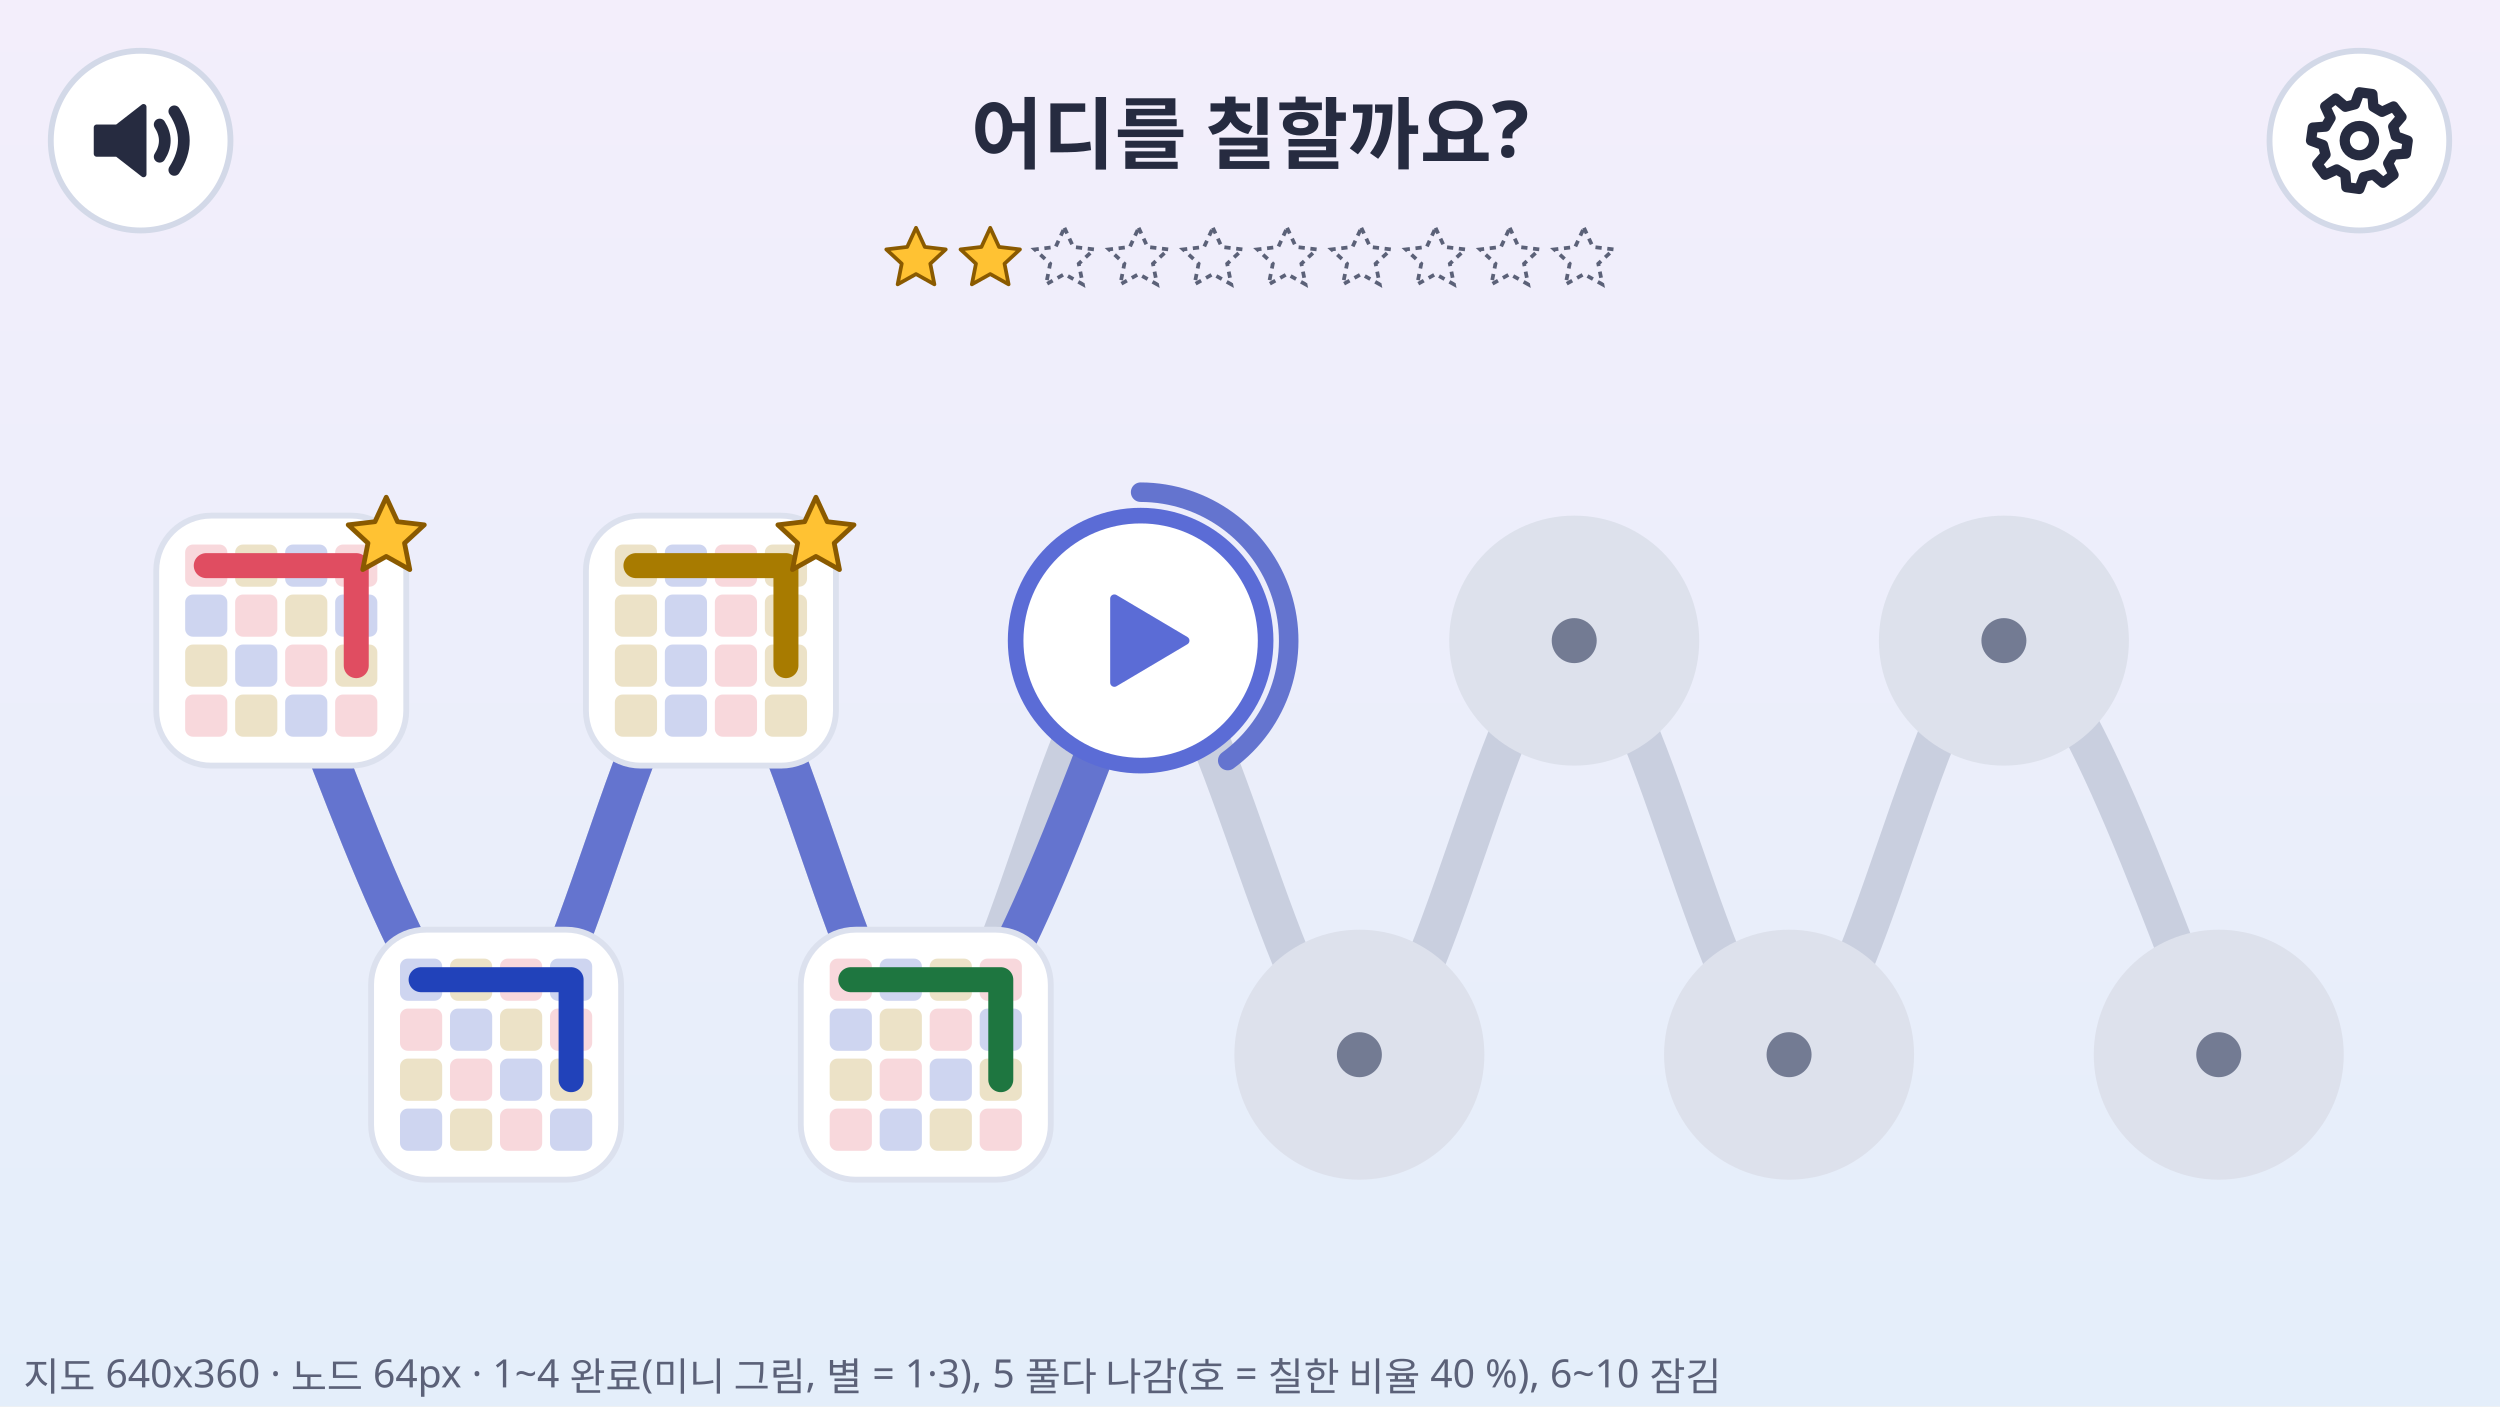
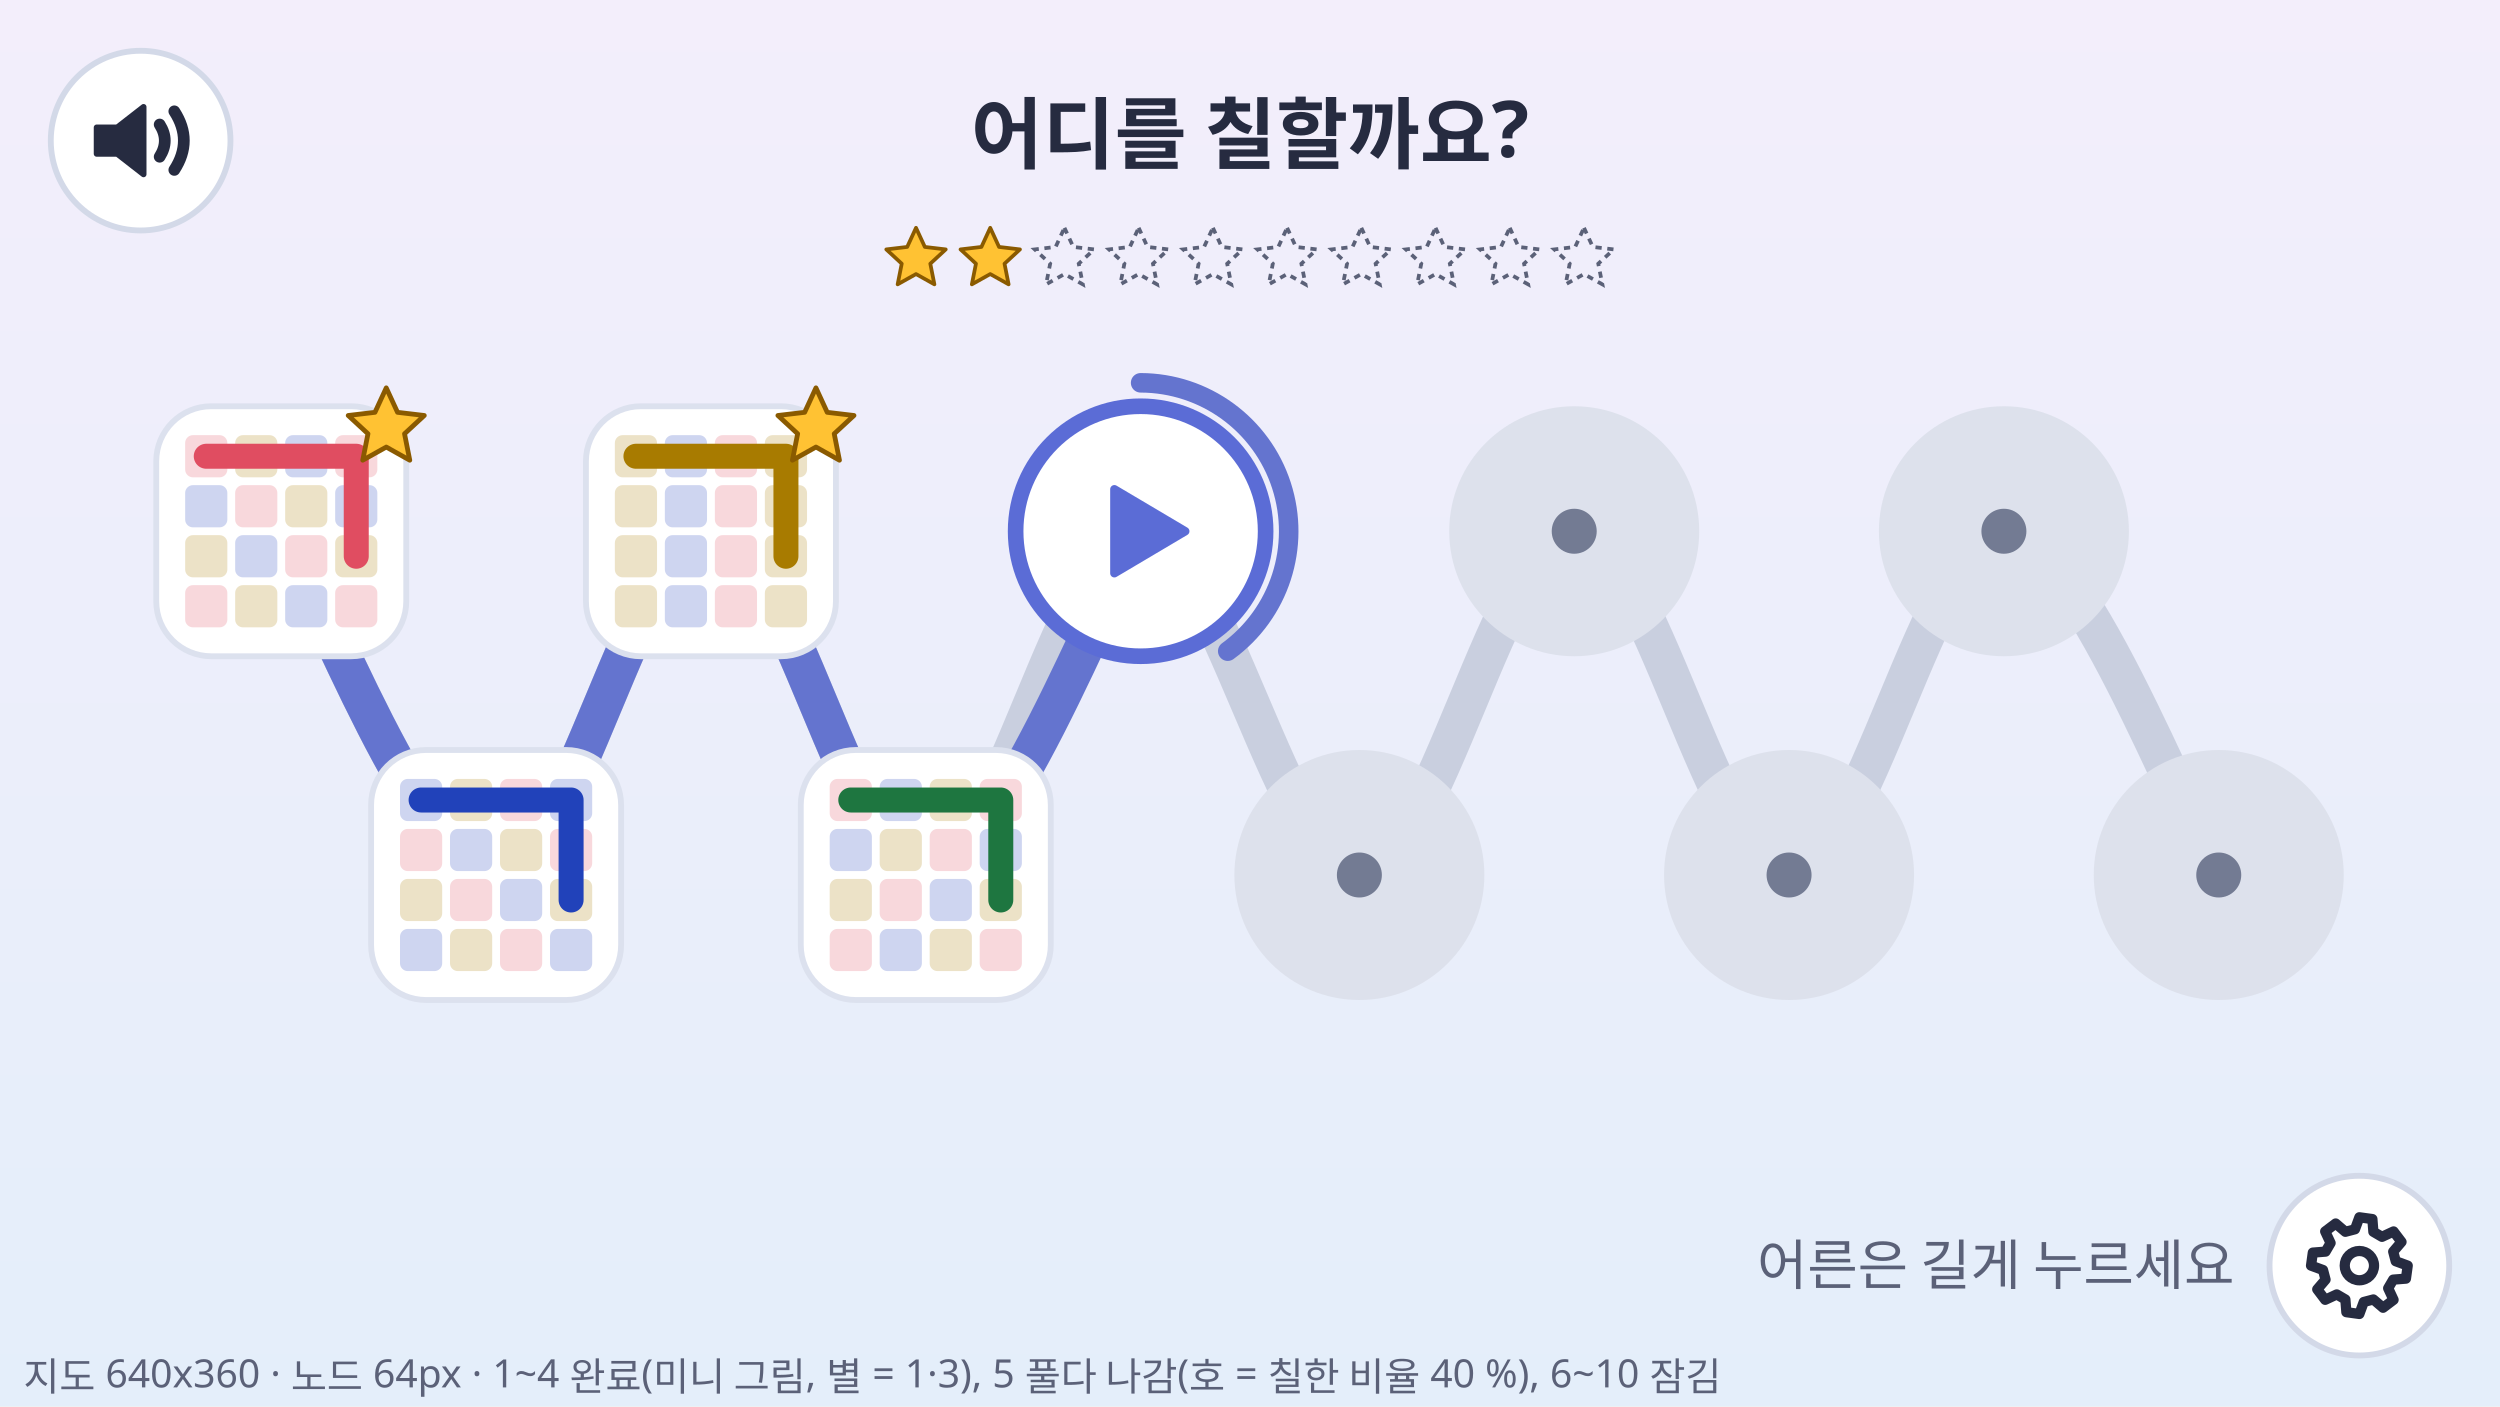
<svg xmlns="http://www.w3.org/2000/svg" width="640" height="360" viewBox="0 0 640 360" font-family="system-ui, sans-serif">
  <defs>
    <linearGradient id="bg" x1="0" y1="0" x2="0" y2="1">
      <stop offset="0" stop-color="#F3EEFB" />
      <stop offset="1" stop-color="#E4EEFA" />
    </linearGradient>
  </defs>
  <rect width="640" height="360" fill="url(#bg)" />
-   <path d="M72 164 C81.2 181.7 108.7 270.0 127 270 C145.3 270.0 163.7 164.0 182 164 C200.3 164.0 218.7 270.0 237 270 C255.3 270.0 273.5 164.0 292 164 C310.5 164.0 329.5 270.0 348 270 C366.5 270.0 384.7 164.0 403 164 C421.3 164.0 439.7 270.0 458 270 C476.3 270.0 494.7 164.0 513 164 C531.3 164.0 558.8 252.3 568 270" fill="none" stroke="#C9CFDF" stroke-width="10" stroke-linecap="round" />
-   <path d="M72 164 C81.2 181.7 108.7 270.0 127 270 C145.3 270.0 163.7 164.0 182 164 C200.3 164.0 218.7 270.0 237 270 C255.3 270.0 282.8 181.7 292 164" fill="none" stroke="#6474CF" stroke-width="10" stroke-linecap="round" />
-   <rect x="40" y="132" width="64" height="64" rx="14.08" fill="#FFFFFF" stroke="#DCE1EE" stroke-width="1.5" />
-   <rect x="47.4" y="139.4" width="10.8" height="10.8" rx="2" fill="#F8D8DC" />
-   <rect x="60.2" y="139.4" width="10.8" height="10.8" rx="2" fill="#ECE2C7" />
-   <rect x="73.0" y="139.4" width="10.8" height="10.8" rx="2" fill="#CED5F0" />
-   <rect x="85.8" y="139.4" width="10.8" height="10.8" rx="2" fill="#F8D8DC" />
-   <rect x="47.4" y="152.2" width="10.8" height="10.8" rx="2" fill="#CED5F0" />
-   <rect x="60.2" y="152.2" width="10.8" height="10.8" rx="2" fill="#F8D8DC" />
-   <rect x="73.0" y="152.2" width="10.8" height="10.8" rx="2" fill="#ECE2C7" />
-   <rect x="85.8" y="152.2" width="10.8" height="10.8" rx="2" fill="#CED5F0" />
-   <rect x="47.4" y="165.0" width="10.8" height="10.8" rx="2" fill="#ECE2C7" />
-   <rect x="60.2" y="165.0" width="10.8" height="10.8" rx="2" fill="#CED5F0" />
-   <rect x="73.0" y="165.0" width="10.8" height="10.8" rx="2" fill="#F8D8DC" />
-   <rect x="85.8" y="165.0" width="10.8" height="10.8" rx="2" fill="#ECE2C7" />
-   <rect x="47.4" y="177.8" width="10.8" height="10.8" rx="2" fill="#F8D8DC" />
-   <rect x="60.2" y="177.8" width="10.8" height="10.8" rx="2" fill="#ECE2C7" />
-   <rect x="73.0" y="177.8" width="10.8" height="10.8" rx="2" fill="#CED5F0" />
-   <rect x="85.8" y="177.8" width="10.8" height="10.8" rx="2" fill="#F8D8DC" />
-   <polyline points="52.8,144.8 91.2,144.8 91.2,170.4" fill="none" stroke="#E04D61" stroke-width="6.4" stroke-linecap="round" stroke-linejoin="round" />
-   <path d="M0 -0.96 L0.282 -0.348 L0.951 -0.269 L0.457 0.188 L0.588 0.849 L0 0.52 L-0.588 0.849 L-0.457 0.188 L-0.951 -0.269 L-0.282 -0.348 Z" transform="translate(98.88 137.12) scale(10.24)" fill="#FFC233" stroke="#8A5A00" stroke-width="0.12" stroke-linejoin="round" />
-   <rect x="95" y="238" width="64" height="64" rx="14.08" fill="#FFFFFF" stroke="#DCE1EE" stroke-width="1.5" />
-   <rect x="102.4" y="245.4" width="10.8" height="10.8" rx="2" fill="#CED5F0" />
-   <rect x="115.2" y="245.4" width="10.8" height="10.8" rx="2" fill="#ECE2C7" />
-   <rect x="128.0" y="245.4" width="10.8" height="10.8" rx="2" fill="#F8D8DC" />
-   <rect x="140.8" y="245.4" width="10.8" height="10.8" rx="2" fill="#CED5F0" />
-   <rect x="102.4" y="258.2" width="10.8" height="10.8" rx="2" fill="#F8D8DC" />
-   <rect x="115.2" y="258.2" width="10.8" height="10.8" rx="2" fill="#CED5F0" />
-   <rect x="128.0" y="258.2" width="10.8" height="10.8" rx="2" fill="#ECE2C7" />
-   <rect x="140.8" y="258.2" width="10.8" height="10.8" rx="2" fill="#F8D8DC" />
-   <rect x="102.4" y="271.0" width="10.8" height="10.8" rx="2" fill="#ECE2C7" />
-   <rect x="115.2" y="271.0" width="10.8" height="10.8" rx="2" fill="#F8D8DC" />
-   <rect x="128.0" y="271.0" width="10.8" height="10.8" rx="2" fill="#CED5F0" />
-   <rect x="140.8" y="271.0" width="10.8" height="10.8" rx="2" fill="#ECE2C7" />
-   <rect x="102.4" y="283.8" width="10.8" height="10.8" rx="2" fill="#CED5F0" />
-   <rect x="115.2" y="283.8" width="10.8" height="10.8" rx="2" fill="#ECE2C7" />
-   <rect x="128.0" y="283.8" width="10.8" height="10.8" rx="2" fill="#F8D8DC" />
-   <rect x="140.8" y="283.8" width="10.8" height="10.8" rx="2" fill="#CED5F0" />
-   <polyline points="107.8,250.8 146.2,250.8 146.2,276.4" fill="none" stroke="#2142BA" stroke-width="6.4" stroke-linecap="round" stroke-linejoin="round" />
-   <rect x="150" y="132" width="64" height="64" rx="14.08" fill="#FFFFFF" stroke="#DCE1EE" stroke-width="1.5" />
-   <rect x="157.4" y="139.4" width="10.8" height="10.8" rx="2" fill="#ECE2C7" />
-   <rect x="170.2" y="139.4" width="10.8" height="10.8" rx="2" fill="#CED5F0" />
-   <rect x="183.0" y="139.4" width="10.8" height="10.8" rx="2" fill="#F8D8DC" />
-   <rect x="195.8" y="139.4" width="10.8" height="10.8" rx="2" fill="#ECE2C7" />
-   <rect x="157.4" y="152.2" width="10.8" height="10.8" rx="2" fill="#ECE2C7" />
-   <rect x="170.2" y="152.2" width="10.8" height="10.8" rx="2" fill="#CED5F0" />
-   <rect x="183.0" y="152.2" width="10.8" height="10.8" rx="2" fill="#F8D8DC" />
-   <rect x="195.8" y="152.2" width="10.8" height="10.8" rx="2" fill="#ECE2C7" />
-   <rect x="157.4" y="165.0" width="10.8" height="10.8" rx="2" fill="#ECE2C7" />
-   <rect x="170.2" y="165.0" width="10.8" height="10.8" rx="2" fill="#CED5F0" />
-   <rect x="183.0" y="165.0" width="10.8" height="10.8" rx="2" fill="#F8D8DC" />
-   <rect x="195.8" y="165.0" width="10.8" height="10.8" rx="2" fill="#ECE2C7" />
-   <rect x="157.4" y="177.8" width="10.8" height="10.8" rx="2" fill="#ECE2C7" />
-   <rect x="170.2" y="177.8" width="10.8" height="10.8" rx="2" fill="#CED5F0" />
-   <rect x="183.0" y="177.8" width="10.8" height="10.8" rx="2" fill="#F8D8DC" />
-   <rect x="195.8" y="177.8" width="10.8" height="10.8" rx="2" fill="#ECE2C7" />
-   <polyline points="162.8,144.8 201.2,144.8 201.2,170.4" fill="none" stroke="#A87B00" stroke-width="6.4" stroke-linecap="round" stroke-linejoin="round" />
-   <path d="M0 -0.96 L0.282 -0.348 L0.951 -0.269 L0.457 0.188 L0.588 0.849 L0 0.52 L-0.588 0.849 L-0.457 0.188 L-0.951 -0.269 L-0.282 -0.348 Z" transform="translate(208.88 137.12) scale(10.24)" fill="#FFC233" stroke="#8A5A00" stroke-width="0.12" stroke-linejoin="round" />
-   <rect x="205" y="238" width="64" height="64" rx="14.08" fill="#FFFFFF" stroke="#DCE1EE" stroke-width="1.5" />
-   <rect x="212.4" y="245.4" width="10.8" height="10.8" rx="2" fill="#F8D8DC" />
-   <rect x="225.2" y="245.4" width="10.8" height="10.8" rx="2" fill="#CED5F0" />
-   <rect x="238.0" y="245.4" width="10.8" height="10.8" rx="2" fill="#ECE2C7" />
-   <rect x="250.8" y="245.4" width="10.8" height="10.8" rx="2" fill="#F8D8DC" />
-   <rect x="212.4" y="258.2" width="10.8" height="10.8" rx="2" fill="#CED5F0" />
-   <rect x="225.2" y="258.2" width="10.8" height="10.8" rx="2" fill="#ECE2C7" />
-   <rect x="238.0" y="258.2" width="10.8" height="10.8" rx="2" fill="#F8D8DC" />
-   <rect x="250.8" y="258.2" width="10.8" height="10.8" rx="2" fill="#CED5F0" />
-   <rect x="212.4" y="271.0" width="10.8" height="10.8" rx="2" fill="#ECE2C7" />
-   <rect x="225.2" y="271.0" width="10.8" height="10.8" rx="2" fill="#F8D8DC" />
-   <rect x="238.0" y="271.0" width="10.8" height="10.8" rx="2" fill="#CED5F0" />
-   <rect x="250.8" y="271.0" width="10.8" height="10.8" rx="2" fill="#ECE2C7" />
-   <rect x="212.4" y="283.8" width="10.8" height="10.8" rx="2" fill="#F8D8DC" />
-   <rect x="225.2" y="283.8" width="10.8" height="10.8" rx="2" fill="#CED5F0" />
-   <rect x="238.0" y="283.8" width="10.8" height="10.8" rx="2" fill="#ECE2C7" />
-   <rect x="250.8" y="283.8" width="10.8" height="10.8" rx="2" fill="#F8D8DC" />
-   <polyline points="217.8,250.8 256.2,250.8 256.2,276.4" fill="none" stroke="#1E7640" stroke-width="6.4" stroke-linecap="round" stroke-linejoin="round" />
-   <path d="M292 126 A38 38 0 0 1 314.3 194.7" fill="none" stroke="#6474CF" stroke-width="5" stroke-linecap="round" />
-   <circle cx="292" cy="164" r="32" fill="#FFFFFF" stroke="#5B6CD6" stroke-width="4" />
-   <path d="M-0.5 -0.8 L0.85 0 L-0.5 0.8 Z" transform="translate(292.0 164.0) scale(13.44)" fill="#5B6CD6" stroke="#5B6CD6" stroke-width="0.16" stroke-linejoin="round" />
-   <circle cx="348" cy="270" r="32" fill="#DDE1EC" />
-   <circle cx="348" cy="270" r="5.76" fill="#737B93" />
-   <circle cx="403" cy="164" r="32" fill="#DDE1EC" />
-   <circle cx="403" cy="164" r="5.76" fill="#737B93" />
-   <circle cx="458" cy="270" r="32" fill="#DDE1EC" />
-   <circle cx="458" cy="270" r="5.76" fill="#737B93" />
-   <circle cx="513" cy="164" r="32" fill="#DDE1EC" />
-   <circle cx="513" cy="164" r="5.76" fill="#737B93" />
-   <circle cx="568" cy="270" r="32" fill="#DDE1EC" />
-   <circle cx="568" cy="270" r="5.76" fill="#737B93" />
-   <circle cx="604" cy="36" r="23" fill="#FFFFFF" stroke="#D3D9E8" stroke-width="1.5" />
-   <g transform="translate(586 18) scale(0.750)">
+   <path d="M72 136 C81.2 150.7 108.7 224.0 127 224 C145.3 224.0 163.7 136.0 182 136 C200.3 136.0 218.7 224.0 237 224 C255.3 224.0 273.5 136.0 292 136 C310.5 136.0 329.5 224.0 348 224 C366.5 224.0 384.7 136.0 403 136 C421.3 136.0 439.7 224.0 458 224 C476.3 224.0 494.7 136.0 513 136 C531.3 136.0 558.8 209.3 568 224" fill="none" stroke="#C9CFDF" stroke-width="10" stroke-linecap="round" />
+   <path d="M72 136 C81.2 150.7 108.7 224.0 127 224 C145.3 224.0 163.7 136.0 182 136 C200.3 136.0 218.7 224.0 237 224 C255.3 224.0 282.8 150.7 292 136" fill="none" stroke="#6474CF" stroke-width="10" stroke-linecap="round" />
+   <rect x="40" y="104" width="64" height="64" rx="14.08" fill="#FFFFFF" stroke="#DCE1EE" stroke-width="1.5" />
+   <rect x="47.4" y="111.4" width="10.8" height="10.8" rx="2" fill="#F8D8DC" />
+   <rect x="60.2" y="111.4" width="10.8" height="10.8" rx="2" fill="#ECE2C7" />
+   <rect x="73.0" y="111.4" width="10.8" height="10.8" rx="2" fill="#CED5F0" />
+   <rect x="85.8" y="111.4" width="10.8" height="10.8" rx="2" fill="#F8D8DC" />
+   <rect x="47.4" y="124.2" width="10.8" height="10.8" rx="2" fill="#CED5F0" />
+   <rect x="60.2" y="124.2" width="10.8" height="10.8" rx="2" fill="#F8D8DC" />
+   <rect x="73.0" y="124.2" width="10.8" height="10.8" rx="2" fill="#ECE2C7" />
+   <rect x="85.8" y="124.2" width="10.8" height="10.8" rx="2" fill="#CED5F0" />
+   <rect x="47.4" y="137.0" width="10.8" height="10.8" rx="2" fill="#ECE2C7" />
+   <rect x="60.2" y="137.0" width="10.8" height="10.8" rx="2" fill="#CED5F0" />
+   <rect x="73.0" y="137.0" width="10.8" height="10.8" rx="2" fill="#F8D8DC" />
+   <rect x="85.8" y="137.0" width="10.8" height="10.8" rx="2" fill="#ECE2C7" />
+   <rect x="47.4" y="149.8" width="10.8" height="10.8" rx="2" fill="#F8D8DC" />
+   <rect x="60.2" y="149.8" width="10.8" height="10.8" rx="2" fill="#ECE2C7" />
+   <rect x="73.0" y="149.8" width="10.8" height="10.8" rx="2" fill="#CED5F0" />
+   <rect x="85.8" y="149.8" width="10.8" height="10.8" rx="2" fill="#F8D8DC" />
+   <polyline points="52.8,116.8 91.2,116.8 91.2,142.4" fill="none" stroke="#E04D61" stroke-width="6.4" stroke-linecap="round" stroke-linejoin="round" />
+   <path d="M0 -0.96 L0.282 -0.348 L0.951 -0.269 L0.457 0.188 L0.588 0.849 L0 0.52 L-0.588 0.849 L-0.457 0.188 L-0.951 -0.269 L-0.282 -0.348 Z" transform="translate(98.88 109.12) scale(10.24)" fill="#FFC233" stroke="#8A5A00" stroke-width="0.12" stroke-linejoin="round" />
+   <rect x="95" y="192" width="64" height="64" rx="14.08" fill="#FFFFFF" stroke="#DCE1EE" stroke-width="1.5" />
+   <rect x="102.4" y="199.4" width="10.8" height="10.8" rx="2" fill="#CED5F0" />
+   <rect x="115.2" y="199.4" width="10.8" height="10.8" rx="2" fill="#ECE2C7" />
+   <rect x="128.0" y="199.4" width="10.8" height="10.8" rx="2" fill="#F8D8DC" />
+   <rect x="140.8" y="199.4" width="10.8" height="10.8" rx="2" fill="#CED5F0" />
+   <rect x="102.4" y="212.2" width="10.8" height="10.8" rx="2" fill="#F8D8DC" />
+   <rect x="115.2" y="212.2" width="10.8" height="10.8" rx="2" fill="#CED5F0" />
+   <rect x="128.0" y="212.2" width="10.8" height="10.8" rx="2" fill="#ECE2C7" />
+   <rect x="140.8" y="212.2" width="10.8" height="10.8" rx="2" fill="#F8D8DC" />
+   <rect x="102.4" y="225.0" width="10.8" height="10.8" rx="2" fill="#ECE2C7" />
+   <rect x="115.2" y="225.0" width="10.8" height="10.8" rx="2" fill="#F8D8DC" />
+   <rect x="128.0" y="225.0" width="10.8" height="10.8" rx="2" fill="#CED5F0" />
+   <rect x="140.8" y="225.0" width="10.8" height="10.8" rx="2" fill="#ECE2C7" />
+   <rect x="102.4" y="237.8" width="10.8" height="10.8" rx="2" fill="#CED5F0" />
+   <rect x="115.2" y="237.8" width="10.8" height="10.8" rx="2" fill="#ECE2C7" />
+   <rect x="128.0" y="237.8" width="10.8" height="10.8" rx="2" fill="#F8D8DC" />
+   <rect x="140.8" y="237.8" width="10.8" height="10.8" rx="2" fill="#CED5F0" />
+   <polyline points="107.8,204.8 146.2,204.8 146.2,230.4" fill="none" stroke="#2142BA" stroke-width="6.4" stroke-linecap="round" stroke-linejoin="round" />
+   <rect x="150" y="104" width="64" height="64" rx="14.08" fill="#FFFFFF" stroke="#DCE1EE" stroke-width="1.5" />
+   <rect x="157.4" y="111.4" width="10.8" height="10.8" rx="2" fill="#ECE2C7" />
+   <rect x="170.2" y="111.4" width="10.8" height="10.8" rx="2" fill="#CED5F0" />
+   <rect x="183.0" y="111.4" width="10.8" height="10.8" rx="2" fill="#F8D8DC" />
+   <rect x="195.8" y="111.4" width="10.8" height="10.8" rx="2" fill="#ECE2C7" />
+   <rect x="157.4" y="124.2" width="10.8" height="10.8" rx="2" fill="#ECE2C7" />
+   <rect x="170.2" y="124.2" width="10.8" height="10.8" rx="2" fill="#CED5F0" />
+   <rect x="183.0" y="124.2" width="10.8" height="10.8" rx="2" fill="#F8D8DC" />
+   <rect x="195.8" y="124.2" width="10.8" height="10.8" rx="2" fill="#ECE2C7" />
+   <rect x="157.4" y="137.0" width="10.8" height="10.8" rx="2" fill="#ECE2C7" />
+   <rect x="170.2" y="137.0" width="10.8" height="10.8" rx="2" fill="#CED5F0" />
+   <rect x="183.0" y="137.0" width="10.8" height="10.8" rx="2" fill="#F8D8DC" />
+   <rect x="195.8" y="137.0" width="10.8" height="10.8" rx="2" fill="#ECE2C7" />
+   <rect x="157.4" y="149.8" width="10.8" height="10.8" rx="2" fill="#ECE2C7" />
+   <rect x="170.2" y="149.8" width="10.8" height="10.8" rx="2" fill="#CED5F0" />
+   <rect x="183.0" y="149.8" width="10.8" height="10.8" rx="2" fill="#F8D8DC" />
+   <rect x="195.8" y="149.8" width="10.8" height="10.8" rx="2" fill="#ECE2C7" />
+   <polyline points="162.8,116.8 201.2,116.8 201.2,142.4" fill="none" stroke="#A87B00" stroke-width="6.4" stroke-linecap="round" stroke-linejoin="round" />
+   <path d="M0 -0.96 L0.282 -0.348 L0.951 -0.269 L0.457 0.188 L0.588 0.849 L0 0.52 L-0.588 0.849 L-0.457 0.188 L-0.951 -0.269 L-0.282 -0.348 Z" transform="translate(208.88 109.12) scale(10.24)" fill="#FFC233" stroke="#8A5A00" stroke-width="0.12" stroke-linejoin="round" />
+   <rect x="205" y="192" width="64" height="64" rx="14.08" fill="#FFFFFF" stroke="#DCE1EE" stroke-width="1.5" />
+   <rect x="212.4" y="199.4" width="10.8" height="10.8" rx="2" fill="#F8D8DC" />
+   <rect x="225.2" y="199.4" width="10.8" height="10.8" rx="2" fill="#CED5F0" />
+   <rect x="238.0" y="199.4" width="10.8" height="10.8" rx="2" fill="#ECE2C7" />
+   <rect x="250.8" y="199.4" width="10.8" height="10.8" rx="2" fill="#F8D8DC" />
+   <rect x="212.4" y="212.2" width="10.8" height="10.8" rx="2" fill="#CED5F0" />
+   <rect x="225.2" y="212.2" width="10.8" height="10.8" rx="2" fill="#ECE2C7" />
+   <rect x="238.0" y="212.2" width="10.8" height="10.8" rx="2" fill="#F8D8DC" />
+   <rect x="250.8" y="212.2" width="10.8" height="10.8" rx="2" fill="#CED5F0" />
+   <rect x="212.4" y="225.0" width="10.8" height="10.8" rx="2" fill="#ECE2C7" />
+   <rect x="225.2" y="225.0" width="10.8" height="10.8" rx="2" fill="#F8D8DC" />
+   <rect x="238.0" y="225.0" width="10.8" height="10.8" rx="2" fill="#CED5F0" />
+   <rect x="250.8" y="225.0" width="10.8" height="10.8" rx="2" fill="#ECE2C7" />
+   <rect x="212.4" y="237.8" width="10.8" height="10.8" rx="2" fill="#F8D8DC" />
+   <rect x="225.2" y="237.8" width="10.8" height="10.8" rx="2" fill="#CED5F0" />
+   <rect x="238.0" y="237.8" width="10.8" height="10.8" rx="2" fill="#ECE2C7" />
+   <rect x="250.8" y="237.8" width="10.8" height="10.8" rx="2" fill="#F8D8DC" />
+   <polyline points="217.8,204.8 256.2,204.8 256.2,230.4" fill="none" stroke="#1E7640" stroke-width="6.4" stroke-linecap="round" stroke-linejoin="round" />
+   <path d="M292 98 A38 38 0 0 1 314.3 166.7" fill="none" stroke="#6474CF" stroke-width="5" stroke-linecap="round" />
+   <circle cx="292" cy="136" r="32" fill="#FFFFFF" stroke="#5B6CD6" stroke-width="4" />
+   <path d="M-0.5 -0.8 L0.85 0 L-0.5 0.8 Z" transform="translate(292.0 136.0) scale(13.44)" fill="#5B6CD6" stroke="#5B6CD6" stroke-width="0.16" stroke-linejoin="round" />
+   <circle cx="348" cy="224" r="32" fill="#DDE1EC" />
+   <circle cx="348" cy="224" r="5.76" fill="#737B93" />
+   <circle cx="403" cy="136" r="32" fill="#DDE1EC" />
+   <circle cx="403" cy="136" r="5.76" fill="#737B93" />
+   <circle cx="458" cy="224" r="32" fill="#DDE1EC" />
+   <circle cx="458" cy="224" r="5.76" fill="#737B93" />
+   <circle cx="513" cy="136" r="32" fill="#DDE1EC" />
+   <circle cx="513" cy="136" r="5.76" fill="#737B93" />
+   <circle cx="568" cy="224" r="32" fill="#DDE1EC" />
+   <circle cx="568" cy="224" r="5.76" fill="#737B93" />
+   <circle cx="604" cy="324" r="23" fill="#FFFFFF" stroke="#D3D9E8" stroke-width="1.5" />
+   <g transform="translate(586 306) scale(0.750)">
    <path d="M24.00 7.50 L28.44 8.11 L28.78 12.45 L31.72 14.17 L35.67 12.33 L38.38 15.91 L35.55 19.22 L36.41 22.50 L40.50 24.00 L39.89 28.44 L35.55 28.78 L33.83 31.72 L35.67 35.67 L32.09 38.38 L28.78 35.55 L25.50 36.41 L24.00 40.50 L19.56 39.89 L19.22 35.55 L16.28 33.83 L12.33 35.67 L9.62 32.09 L12.45 28.78 L11.59 25.50 L7.50 24.00 L8.11 19.56 L12.45 19.22 L14.17 16.28 L12.33 12.33 L15.91 9.62 L19.22 12.45 L22.50 11.59 Z" fill="none" stroke="#262B40" stroke-width="3.5" stroke-linejoin="round" />
    <circle cx="24" cy="24" r="5" fill="none" stroke="#262B40" stroke-width="3.5" />
  </g>
  <circle cx="36" cy="36" r="23" fill="#FFFFFF" stroke="#D3D9E8" stroke-width="1.5" />
  <g transform="translate(18 18) scale(0.750)">
    <path d="M9 19.5 H16 L25 12.5 V35.5 L16 28.5 H9 Z" fill="#262B40" stroke="#262B40" stroke-width="2" stroke-linejoin="round" />
    <path d="M30.5 18.5 Q34 24 30.5 29.5" fill="none" stroke="#262B40" stroke-width="4" stroke-linecap="round" stroke-linejoin="round" />
    <path d="M35.5 14 Q42 24 35.5 34" fill="none" stroke="#262B40" stroke-width="4" stroke-linecap="round" stroke-linejoin="round" />
  </g>
+   <text x="572" y="328.9" text-anchor="end" font-size="14" fill="#5B6178">어른은 길게 누르세요</text>
  <path d="M0 -0.96 L0.282 -0.348 L0.951 -0.269 L0.457 0.188 L0.588 0.849 L0 0.52 L-0.588 0.849 L-0.457 0.188 L-0.951 -0.269 L-0.282 -0.348 Z" transform="translate(234.5 66) scale(8)" fill="#FFC233" stroke="#8A5A00" stroke-width="0.12" stroke-linejoin="round" />
  <path d="M0 -0.96 L0.282 -0.348 L0.951 -0.269 L0.457 0.188 L0.588 0.849 L0 0.52 L-0.588 0.849 L-0.457 0.188 L-0.951 -0.269 L-0.282 -0.348 Z" transform="translate(253.5 66) scale(8)" fill="#FFC233" stroke="#8A5A00" stroke-width="0.12" stroke-linejoin="round" />
  <path d="M0 -0.96 L0.282 -0.348 L0.951 -0.269 L0.457 0.188 L0.588 0.849 L0 0.52 L-0.588 0.849 L-0.457 0.188 L-0.951 -0.269 L-0.282 -0.348 Z" transform="translate(272.5 66) scale(8)" fill="none" stroke="#5B6178" stroke-width="0.12" stroke-dasharray="0.2 0.18" />
  <path d="M0 -0.96 L0.282 -0.348 L0.951 -0.269 L0.457 0.188 L0.588 0.849 L0 0.52 L-0.588 0.849 L-0.457 0.188 L-0.951 -0.269 L-0.282 -0.348 Z" transform="translate(291.5 66) scale(8)" fill="none" stroke="#5B6178" stroke-width="0.12" stroke-dasharray="0.2 0.18" />
  <path d="M0 -0.96 L0.282 -0.348 L0.951 -0.269 L0.457 0.188 L0.588 0.849 L0 0.52 L-0.588 0.849 L-0.457 0.188 L-0.951 -0.269 L-0.282 -0.348 Z" transform="translate(310.5 66) scale(8)" fill="none" stroke="#5B6178" stroke-width="0.12" stroke-dasharray="0.2 0.18" />
  <path d="M0 -0.96 L0.282 -0.348 L0.951 -0.269 L0.457 0.188 L0.588 0.849 L0 0.52 L-0.588 0.849 L-0.457 0.188 L-0.951 -0.269 L-0.282 -0.348 Z" transform="translate(329.5 66) scale(8)" fill="none" stroke="#5B6178" stroke-width="0.12" stroke-dasharray="0.2 0.18" />
  <path d="M0 -0.96 L0.282 -0.348 L0.951 -0.269 L0.457 0.188 L0.588 0.849 L0 0.52 L-0.588 0.849 L-0.457 0.188 L-0.951 -0.269 L-0.282 -0.348 Z" transform="translate(348.5 66) scale(8)" fill="none" stroke="#5B6178" stroke-width="0.12" stroke-dasharray="0.2 0.18" />
  <path d="M0 -0.96 L0.282 -0.348 L0.951 -0.269 L0.457 0.188 L0.588 0.849 L0 0.52 L-0.588 0.849 L-0.457 0.188 L-0.951 -0.269 L-0.282 -0.348 Z" transform="translate(367.5 66) scale(8)" fill="none" stroke="#5B6178" stroke-width="0.12" stroke-dasharray="0.2 0.18" />
  <path d="M0 -0.96 L0.282 -0.348 L0.951 -0.269 L0.457 0.188 L0.588 0.849 L0 0.52 L-0.588 0.849 L-0.457 0.188 L-0.951 -0.269 L-0.282 -0.348 Z" transform="translate(386.5 66) scale(8)" fill="none" stroke="#5B6178" stroke-width="0.12" stroke-dasharray="0.2 0.18" />
  <path d="M0 -0.96 L0.282 -0.348 L0.951 -0.269 L0.457 0.188 L0.588 0.849 L0 0.52 L-0.588 0.849 L-0.457 0.188 L-0.951 -0.269 L-0.282 -0.348 Z" transform="translate(405.5 66) scale(8)" fill="none" stroke="#5B6178" stroke-width="0.12" stroke-dasharray="0.2 0.18" />
  <text x="320" y="41.6" text-anchor="middle" font-size="20" font-weight="700" fill="#262B40">어디를 칠할까요?</text>
  <text x="6" y="356" font-size="10" fill="#5B6178">지도 640x360 · 노드 64px · 1~4 완료(미니 그림, 별 = 1·3), 5 풀다 나감(호 = 칠한 비율 40 %), 6~10 잠김</text>
</svg>
